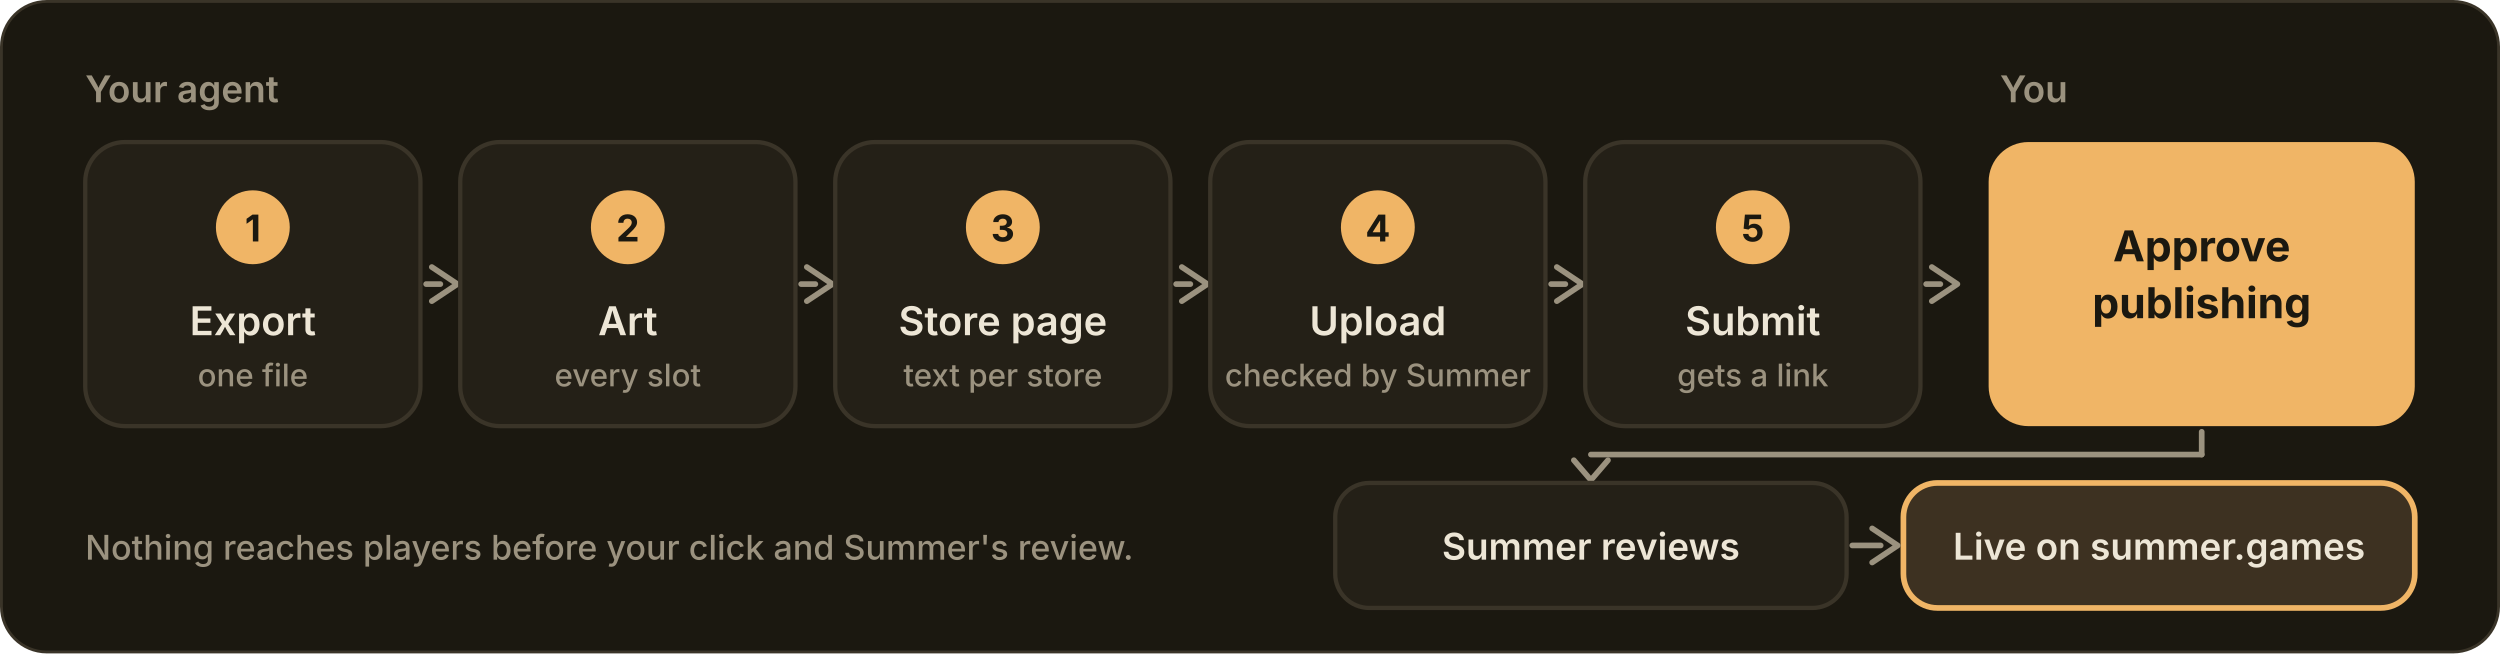
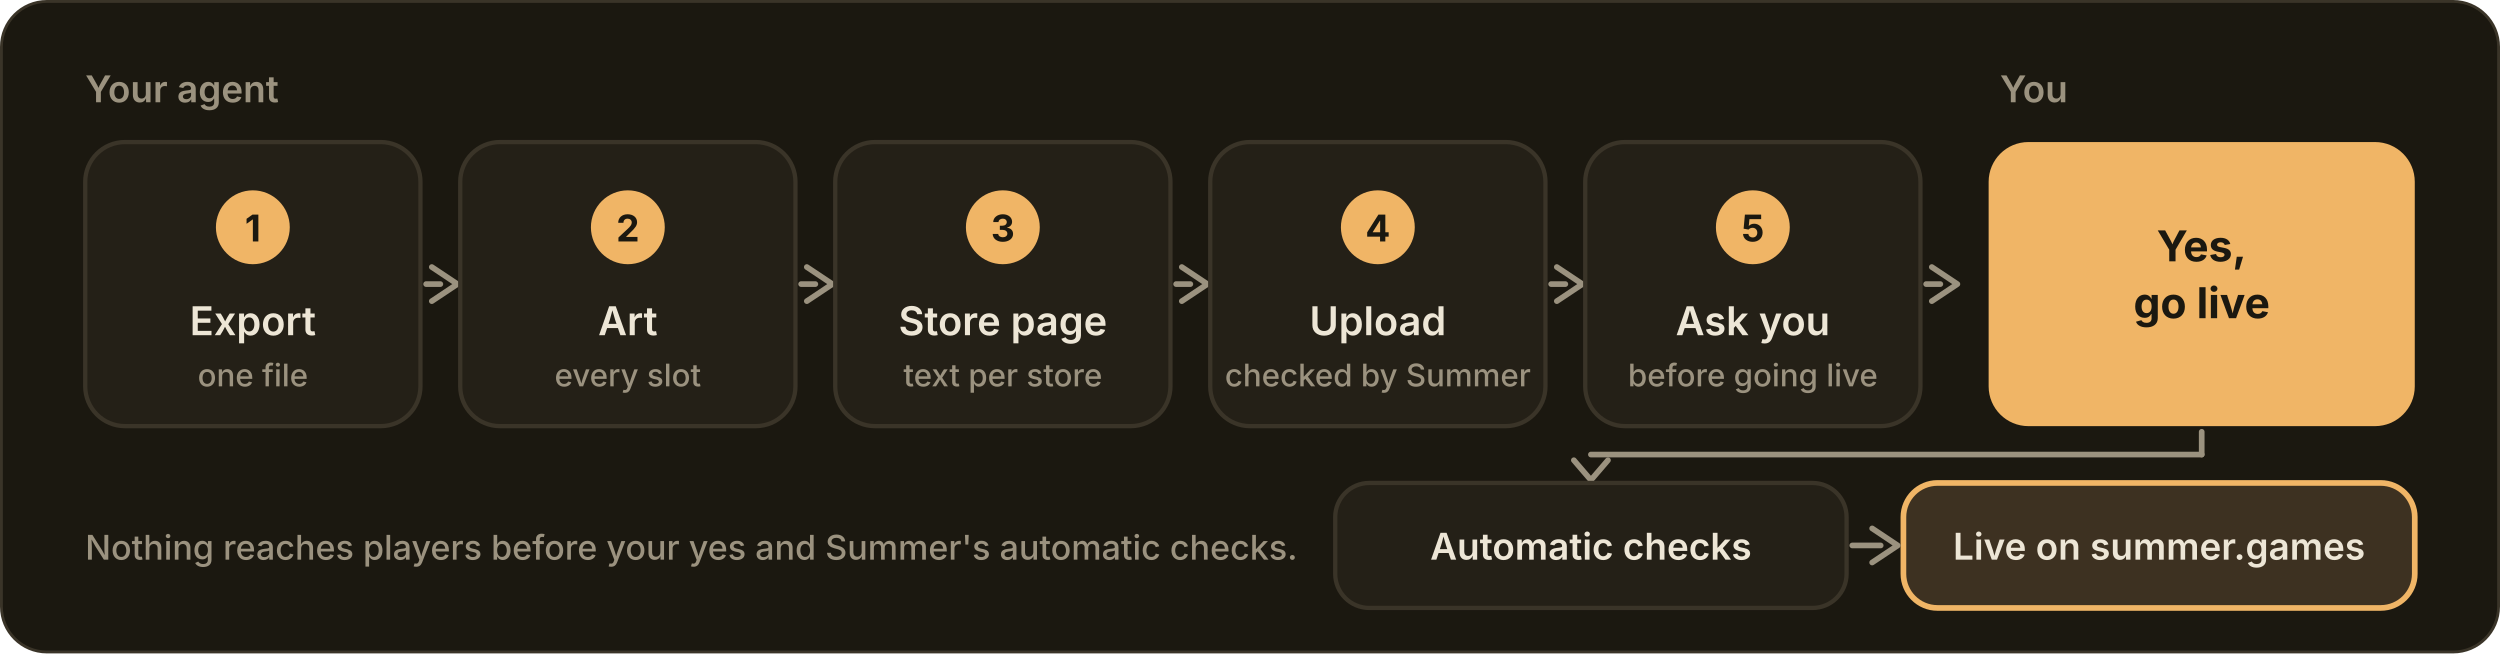
<svg xmlns="http://www.w3.org/2000/svg" viewBox="0 0 880 230" width="880" height="230" font-family="Inter, -apple-system, 'Segoe UI', Helvetica, Arial, sans-serif">
  <rect x="0.5" y="0.5" width="879" height="229" rx="16" fill="#1b1810" stroke="#3a3428" />
  <text x="30" y="36" font-size="13" font-weight="600" fill="#9b927f" text-anchor="start" opacity="1">Your agent</text>
  <text x="704" y="36" font-size="13" font-weight="600" fill="#9b927f" text-anchor="start" opacity="1">You</text>
  <rect x="30" y="50" width="118" height="100" rx="14" fill="#242017" stroke="#3a3428" stroke-width="1.5" opacity="1" />
  <circle cx="89" cy="80" r="13" fill="#f0b566" />
  <text x="89" y="85" font-size="13" font-weight="700" fill="#1b1810" text-anchor="middle" opacity="1">1</text>
  <text x="89" y="118" font-size="14" font-weight="600" fill="#ede6d6" text-anchor="middle" opacity="1">Export</text>
  <text x="89" y="136" font-size="11" font-weight="500" fill="#9b927f" text-anchor="middle" opacity="1">one file</text>
  <line x1="150" y1="100" x2="155" y2="100" stroke="#9b927f" stroke-width="2" stroke-linecap="round" opacity="1" />
  <path d="M 152 94 L 161 100 L 152 106" fill="none" stroke="#9b927f" stroke-width="2" stroke-linecap="round" stroke-linejoin="round" />
  <rect x="162" y="50" width="118" height="100" rx="14" fill="#242017" stroke="#3a3428" stroke-width="1.5" opacity="1" />
  <circle cx="221" cy="80" r="13" fill="#f0b566" />
  <text x="221" y="85" font-size="13" font-weight="700" fill="#1b1810" text-anchor="middle" opacity="1">2</text>
  <text x="221" y="118" font-size="14" font-weight="600" fill="#ede6d6" text-anchor="middle" opacity="1">Art</text>
  <text x="221" y="136" font-size="11" font-weight="500" fill="#9b927f" text-anchor="middle" opacity="1">every slot</text>
  <line x1="282" y1="100" x2="287" y2="100" stroke="#9b927f" stroke-width="2" stroke-linecap="round" opacity="1" />
  <path d="M 284 94 L 293 100 L 284 106" fill="none" stroke="#9b927f" stroke-width="2" stroke-linecap="round" stroke-linejoin="round" />
  <rect x="294" y="50" width="118" height="100" rx="14" fill="#242017" stroke="#3a3428" stroke-width="1.5" opacity="1" />
  <circle cx="353" cy="80" r="13" fill="#f0b566" />
  <text x="353" y="85" font-size="13" font-weight="700" fill="#1b1810" text-anchor="middle" opacity="1">3</text>
  <text x="353" y="118" font-size="14" font-weight="600" fill="#ede6d6" text-anchor="middle" opacity="1">Store page</text>
  <text x="353" y="136" font-size="11" font-weight="500" fill="#9b927f" text-anchor="middle" opacity="1">text per store</text>
  <line x1="414" y1="100" x2="419" y2="100" stroke="#9b927f" stroke-width="2" stroke-linecap="round" opacity="1" />
  <path d="M 416 94 L 425 100 L 416 106" fill="none" stroke="#9b927f" stroke-width="2" stroke-linecap="round" stroke-linejoin="round" />
  <rect x="426" y="50" width="118" height="100" rx="14" fill="#242017" stroke="#3a3428" stroke-width="1.5" opacity="1" />
  <circle cx="485" cy="80" r="13" fill="#f0b566" />
  <text x="485" y="85" font-size="13" font-weight="700" fill="#1b1810" text-anchor="middle" opacity="1">4</text>
  <text x="485" y="118" font-size="14" font-weight="600" fill="#ede6d6" text-anchor="middle" opacity="1">Upload</text>
  <text x="485" y="136" font-size="11" font-weight="500" fill="#9b927f" text-anchor="middle" opacity="1">checked by Summer</text>
  <line x1="546" y1="100" x2="551" y2="100" stroke="#9b927f" stroke-width="2" stroke-linecap="round" opacity="1" />
  <path d="M 548 94 L 557 100 L 548 106" fill="none" stroke="#9b927f" stroke-width="2" stroke-linecap="round" stroke-linejoin="round" />
  <rect x="558" y="50" width="118" height="100" rx="14" fill="#242017" stroke="#3a3428" stroke-width="1.5" opacity="1" />
  <circle cx="617" cy="80" r="13" fill="#f0b566" />
  <text x="617" y="85" font-size="13" font-weight="700" fill="#1b1810" text-anchor="middle" opacity="1">5</text>
-   <text x="617" y="118" font-size="14" font-weight="600" fill="#ede6d6" text-anchor="middle" opacity="1">Submit</text>
-   <text x="617" y="136" font-size="11" font-weight="500" fill="#9b927f" text-anchor="middle" opacity="1">gets a link</text>
+   <text x="617" y="118" font-size="14" font-weight="600" fill="#ede6d6" text-anchor="middle" opacity="1">Ask you</text>
+   <text x="617" y="136" font-size="11" font-weight="500" fill="#9b927f" text-anchor="middle" opacity="1">before going live</text>
  <line x1="678" y1="100" x2="683" y2="100" stroke="#9b927f" stroke-width="2" stroke-linecap="round" opacity="1" />
  <path d="M 680 94 L 689 100 L 680 106" fill="none" stroke="#9b927f" stroke-width="2" stroke-linecap="round" stroke-linejoin="round" />
  <rect x="700" y="50" width="150" height="100" rx="14" fill="#f0b566" opacity="1" />
-   <text x="775" y="92" font-size="15" font-weight="700" fill="#1b1810" text-anchor="middle" opacity="1">Approve</text>
-   <text x="775" y="112" font-size="15" font-weight="700" fill="#1b1810" text-anchor="middle" opacity="1">publishing</text>
+   <text x="775" y="92" font-size="15" font-weight="700" fill="#1b1810" text-anchor="middle" opacity="1">Yes,</text>
+   <text x="775" y="112" font-size="15" font-weight="700" fill="#1b1810" text-anchor="middle" opacity="1">go live</text>
  <line x1="775" y1="152" x2="775" y2="160" stroke="#9b927f" stroke-width="2" stroke-linecap="round" opacity="1" />
  <line x1="775" y1="160" x2="560" y2="160" stroke="#9b927f" stroke-width="2" stroke-linecap="round" opacity="1" />
  <path d="M 554 162 L 560 169 L 566 162" fill="none" stroke="#9b927f" stroke-width="2" stroke-linecap="round" stroke-linejoin="round" />
  <rect x="470" y="170" width="180" height="44" rx="12" fill="#242017" stroke="#3a3428" stroke-width="1.5" opacity="1" />
-   <text x="560" y="197" font-size="13" font-weight="600" fill="#ede6d6" text-anchor="middle" opacity="1">Summer reviews</text>
+   <text x="560" y="197" font-size="13" font-weight="600" fill="#ede6d6" text-anchor="middle" opacity="1">Automatic checks</text>
  <rect x="670" y="170" width="180" height="44" rx="12" fill="#3d3121" stroke="#f0b566" stroke-width="2" opacity="1" />
  <text x="760" y="197" font-size="13" font-weight="600" fill="#ede6d6" text-anchor="middle" opacity="1">Live on summer.games</text>
  <line x1="652" y1="192" x2="662" y2="192" stroke="#9b927f" stroke-width="2" stroke-linecap="round" opacity="1" />
  <path d="M 659 186 L 668 192 L 659 198" fill="none" stroke="#9b927f" stroke-width="2" stroke-linecap="round" stroke-linejoin="round" />
-   <text x="30" y="197" font-size="12" font-weight="500" fill="#9b927f" text-anchor="start" opacity="1">Nothing reaches players before your click and Summer's review.</text>
+   <text x="30" y="197" font-size="12" font-weight="500" fill="#9b927f" text-anchor="start" opacity="1">Nothing reaches players before your yes and Summer's automatic checks.</text>
</svg>
